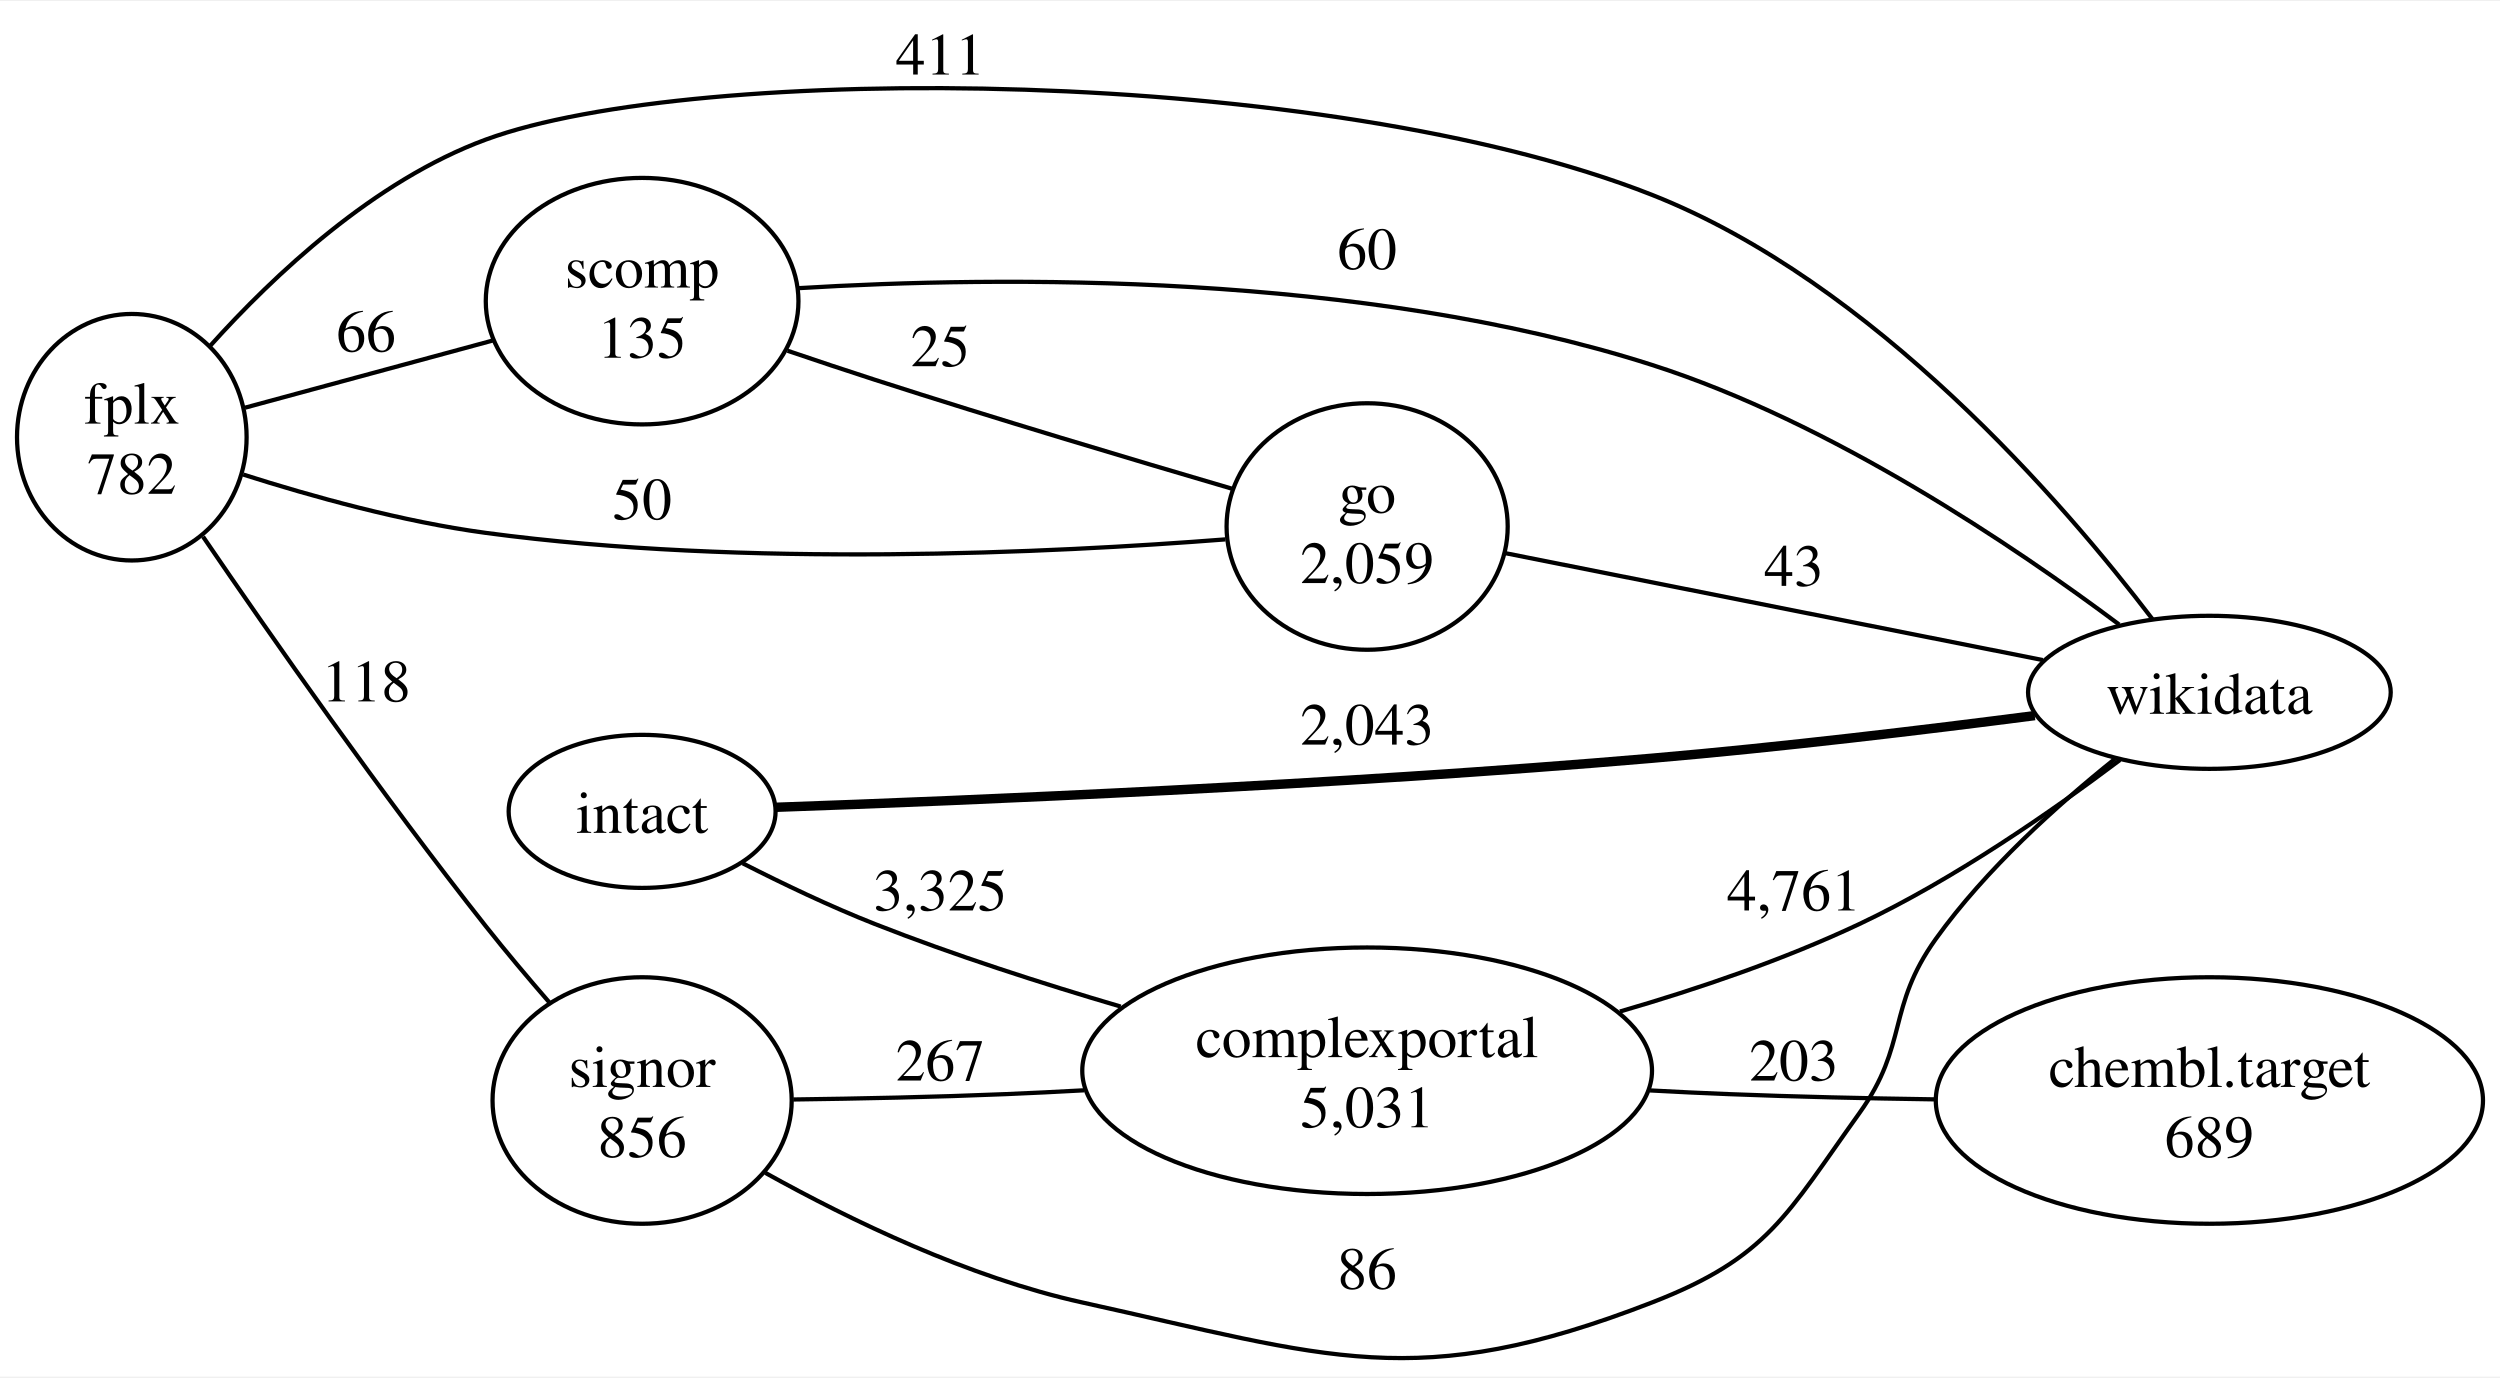
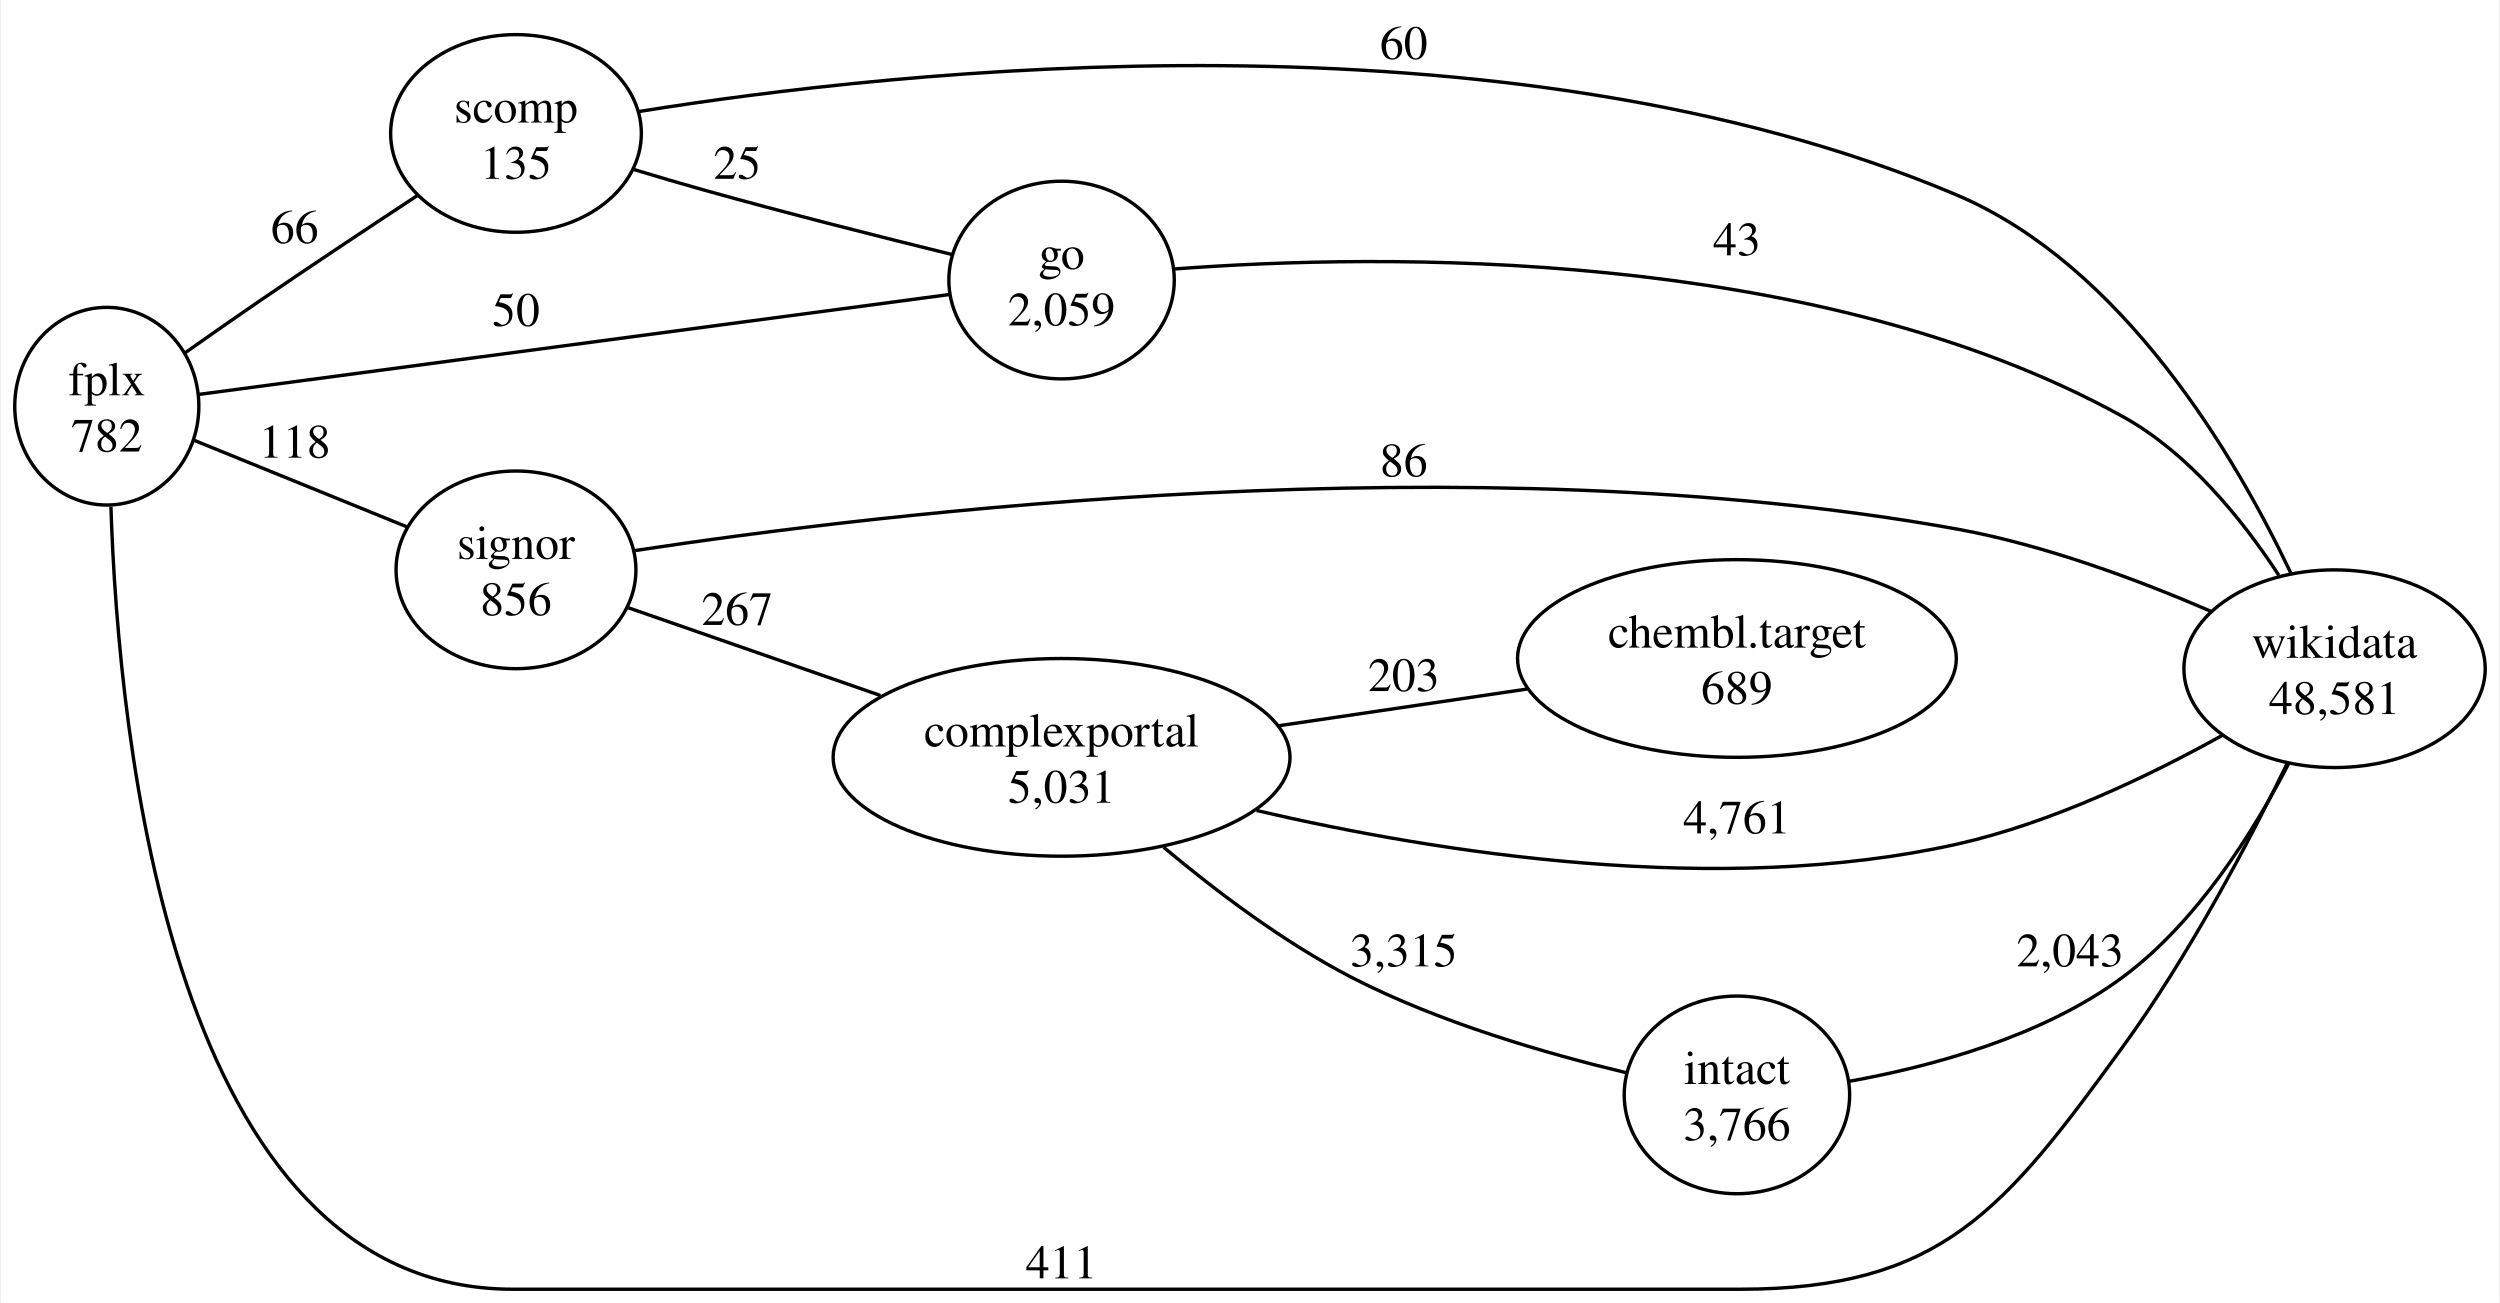
- <svg xmlns="http://www.w3.org/2000/svg" width="588pt" height="324pt" viewBox="0.00 0.00 587.98 323.53">
-   <g id="graph0" class="graph" transform="scale(1 1) rotate(0) translate(4 319.53)">
-     <polygon fill="white" stroke="none" points="-4,4 -4,-319.53 583.98,-319.53 583.98,4 -4,4" />
+ <svg xmlns="http://www.w3.org/2000/svg" width="733pt" height="382pt" viewBox="0.00 0.00 732.62 382.14">
+   <g id="graph0" class="graph" transform="scale(1 1) rotate(0) translate(4 378.14)">
+     <polygon fill="white" stroke="none" points="-4,4 -4,-378.14 728.62,-378.14 728.62,4 -4,4" />
    <g id="node1" class="node">
-       <ellipse fill="none" stroke="black" cx="27" cy="-216.93" rx="27" ry="28.99" />
-       <text text-anchor="middle" x="27" y="-220.13" font-family="Times,serif" font-size="14.00">fplx</text>
-       <text text-anchor="middle" x="27" y="-203.63" font-family="Times,serif" font-size="14.00">782</text>
+       <ellipse fill="none" stroke="black" cx="27" cy="-259" rx="27" ry="28.99" />
+       <text text-anchor="middle" x="27" y="-262.2" font-family="Times,serif" font-size="14.00">fplx</text>
+       <text text-anchor="middle" x="27" y="-245.7" font-family="Times,serif" font-size="14.00">782</text>
    </g>
    <g id="node2" class="node">
-       <ellipse fill="none" stroke="black" cx="147.02" cy="-248.93" rx="36.77" ry="28.99" />
-       <text text-anchor="middle" x="147.02" y="-252.13" font-family="Times,serif" font-size="14.00">scomp</text>
-       <text text-anchor="middle" x="147.02" y="-235.63" font-family="Times,serif" font-size="14.00">135</text>
+       <ellipse fill="none" stroke="black" cx="147.02" cy="-339" rx="36.77" ry="28.99" />
+       <text text-anchor="middle" x="147.02" y="-342.2" font-family="Times,serif" font-size="14.00">scomp</text>
+       <text text-anchor="middle" x="147.02" y="-325.7" font-family="Times,serif" font-size="14.00">135</text>
    </g>
    <g id="edge1" class="edge">
-       <path fill="none" stroke="black" d="M53.61,-223.87C70.69,-228.5 93.35,-234.64 111.95,-239.69" />
-       <text text-anchor="middle" x="82.12" y="-237.09" font-family="Times,serif" font-size="14.00">66</text>
+       <path fill="none" stroke="black" d="M49.85,-274.58C56.89,-279.55 64.75,-285.05 72,-290 87.14,-300.34 104.2,-311.66 118.12,-320.81" />
+       <text text-anchor="middle" x="82.12" y="-306.84" font-family="Times,serif" font-size="14.00">66</text>
    </g>
    <g id="node3" class="node">
-       <ellipse fill="none" stroke="black" cx="147.02" cy="-60.93" rx="35.18" ry="28.99" />
-       <text text-anchor="middle" x="147.02" y="-64.13" font-family="Times,serif" font-size="14.00">signor</text>
-       <text text-anchor="middle" x="147.02" y="-47.63" font-family="Times,serif" font-size="14.00">856</text>
+       <ellipse fill="none" stroke="black" cx="147.02" cy="-211" rx="35.18" ry="28.99" />
+       <text text-anchor="middle" x="147.02" y="-214.2" font-family="Times,serif" font-size="14.00">signor</text>
+       <text text-anchor="middle" x="147.02" y="-197.7" font-family="Times,serif" font-size="14.00">856</text>
    </g>
    <g id="edge2" class="edge">
-       <path fill="none" stroke="black" d="M43.75,-193.54C59.85,-169.95 85.89,-132.73 110.25,-101.93 114.94,-96 120.19,-89.77 125.19,-84.01" />
-       <text text-anchor="middle" x="82.12" y="-154.8" font-family="Times,serif" font-size="14.00">118</text>
+       <path fill="none" stroke="black" d="M52.74,-248.94C70.86,-241.57 95.56,-231.52 115,-223.62" />
+       <text text-anchor="middle" x="82.12" y="-243.91" font-family="Times,serif" font-size="14.00">118</text>
    </g>
    <g id="node4" class="node">
-       <ellipse fill="none" stroke="black" cx="317.54" cy="-195.93" rx="33.06" ry="28.99" />
-       <text text-anchor="middle" x="317.54" y="-199.13" font-family="Times,serif" font-size="14.00">go</text>
-       <text text-anchor="middle" x="317.54" y="-182.63" font-family="Times,serif" font-size="14.00">2,059</text>
+       <ellipse fill="none" stroke="black" cx="307.04" cy="-296" rx="33.06" ry="28.99" />
+       <text text-anchor="middle" x="307.04" y="-299.2" font-family="Times,serif" font-size="14.00">go</text>
+       <text text-anchor="middle" x="307.04" y="-282.7" font-family="Times,serif" font-size="14.00">2,059</text>
    </g>
    <g id="edge3" class="edge">
-       <path fill="none" stroke="black" d="M53.2,-208.15C69.3,-203.02 90.74,-197.05 110.25,-194.43 171.3,-186.23 243.44,-189.72 284.2,-192.9" />
-       <text text-anchor="middle" x="147.02" y="-197.63" font-family="Times,serif" font-size="14.00">50</text>
+       <path fill="none" stroke="black" d="M54.16,-262.48C105.39,-269.3 218.79,-284.39 274.25,-291.77" />
+       <text text-anchor="middle" x="147.02" y="-282.55" font-family="Times,serif" font-size="14.00">50</text>
    </g>
    <g id="node5" class="node">
-       <ellipse fill="none" stroke="black" cx="515.63" cy="-156.93" rx="42.65" ry="18" />
-       <text text-anchor="middle" x="515.63" y="-151.88" font-family="Times,serif" font-size="14.00">wikidata</text>
+       <ellipse fill="none" stroke="black" cx="680.42" cy="-182" rx="44.19" ry="28.99" />
+       <text text-anchor="middle" x="680.42" y="-185.2" font-family="Times,serif" font-size="14.00">wikidata</text>
+       <text text-anchor="middle" x="680.42" y="-168.7" font-family="Times,serif" font-size="14.00">48,581</text>
    </g>
    <g id="edge4" class="edge">
-       <path fill="none" stroke="black" d="M45.35,-238.33C60.47,-255.15 84.03,-277.28 110.25,-286.93 159.78,-305.15 307.5,-304.33 384.54,-273.93 436.81,-253.3 481.47,-201.38 502.22,-174.17" />
-       <text text-anchor="middle" x="217.16" y="-302.23" font-family="Times,serif" font-size="14.00">411</text>
+       <path fill="none" stroke="black" d="M28.21,-229.54C30.39,-161.66 46.08,0 146.02,0 146.02,0 146.02,0 506.13,0 565.11,0 583.56,-23.3 618.23,-71 637.64,-97.7 655.31,-131.22 666.62,-154.4" />
+       <text text-anchor="middle" x="307.04" y="-3.2" font-family="Times,serif" font-size="14.00">411</text>
    </g>
    <g id="edge5" class="edge">
-       <path fill="none" stroke="black" d="M181.22,-237.27C188.01,-234.96 195.12,-232.58 201.79,-230.43 230.1,-221.3 262.59,-211.61 285.75,-204.82" />
-       <text text-anchor="middle" x="217.16" y="-233.63" font-family="Times,serif" font-size="14.00">25</text>
+       <path fill="none" stroke="black" d="M181.5,-328.45C188.21,-326.41 195.21,-324.35 201.79,-322.5 226.24,-315.64 254.14,-308.59 274.91,-303.49" />
+       <text text-anchor="middle" x="211.91" y="-325.7" font-family="Times,serif" font-size="14.00">25</text>
    </g>
    <g id="edge6" class="edge">
-       <path fill="none" stroke="black" d="M183.88,-251.99C231.11,-254.84 316.16,-255.82 384.54,-233.93 426.78,-220.4 469.94,-191.18 494.41,-172.87" />
-       <text text-anchor="middle" x="317.54" y="-256.47" font-family="Times,serif" font-size="14.00">60</text>
+       <path fill="none" stroke="black" d="M183.12,-345.44C257.75,-357.48 436.27,-377.37 569.48,-321 618.36,-300.32 651.28,-244.39 667.56,-210.12" />
+       <text text-anchor="middle" x="407.41" y="-360.84" font-family="Times,serif" font-size="14.00">60</text>
    </g>
    <g id="edge8" class="edge">
-       <path fill="none" stroke="black" d="M176,-43.91C195.98,-32.79 223.91,-19.29 250.54,-13.43 308.7,-0.61 329.01,8.11 384.54,-13.43 411.89,-24.03 416.19,-34.09 433.29,-57.93 444.89,-74.1 439.7,-82.75 451.29,-98.93 463.01,-115.29 479.98,-130.53 493.41,-141.27" />
-       <text text-anchor="middle" x="317.54" y="-16.63" font-family="Times,serif" font-size="14.00">86</text>
+       <path fill="none" stroke="black" d="M181.97,-216.66C254.05,-227.64 427.39,-248.63 569.48,-223 595.34,-218.33 623.06,-207.96 644.19,-198.82" />
+       <text text-anchor="middle" x="407.41" y="-238.41" font-family="Times,serif" font-size="14.00">86</text>
    </g>
    <g id="node6" class="node">
-       <ellipse fill="none" stroke="black" cx="317.54" cy="-67.93" rx="67" ry="28.99" />
-       <text text-anchor="middle" x="317.54" y="-71.13" font-family="Times,serif" font-size="14.00">complexportal</text>
-       <text text-anchor="middle" x="317.54" y="-54.63" font-family="Times,serif" font-size="14.00">5,031</text>
+       <ellipse fill="none" stroke="black" cx="307.04" cy="-156" rx="67" ry="28.99" />
+       <text text-anchor="middle" x="307.04" y="-159.2" font-family="Times,serif" font-size="14.00">complexportal</text>
+       <text text-anchor="middle" x="307.04" y="-142.7" font-family="Times,serif" font-size="14.00">5,031</text>
    </g>
    <g id="edge7" class="edge">
-       <path fill="none" stroke="black" d="M182.57,-61.17C197.89,-61.37 216.12,-61.74 232.54,-62.43 238.53,-62.67 244.75,-62.99 250.98,-63.33" />
-       <text text-anchor="middle" x="217.16" y="-65.63" font-family="Times,serif" font-size="14.00">267</text>
+       <path fill="none" stroke="black" d="M180,-199.87C201.19,-192.49 229.48,-182.65 253.89,-174.15" />
+       <text text-anchor="middle" x="211.91" y="-194.84" font-family="Times,serif" font-size="14.00">267</text>
    </g>
    <g id="edge9" class="edge">
-       <path fill="none" stroke="black" d="M350.04,-189.66C384.47,-182.81 439.63,-171.84 476.48,-164.51" />
-       <text text-anchor="middle" x="417.91" y="-181.96" font-family="Times,serif" font-size="14.00">43</text>
+       <path fill="none" stroke="black" d="M340.31,-299.26C399.44,-303.7 527.42,-306.09 618.23,-256 637.64,-245.29 653.4,-225.74 664.06,-209.42" />
+       <text text-anchor="middle" x="505.13" y="-303.25" font-family="Times,serif" font-size="14.00">43</text>
+     </g>
+     <g id="edge12" class="edge">
+       <path fill="none" stroke="black" d="M364.25,-140.41C417.62,-127.97 499.81,-114.99 569.48,-130.5 597.25,-136.68 626.31,-150.67 647.57,-162.5" />
+       <text text-anchor="middle" x="505.13" y="-133.7" font-family="Times,serif" font-size="14.00">4,761</text>
+     </g>
+     <g id="node7" class="node">
+       <ellipse fill="none" stroke="black" cx="505.13" cy="-57" rx="33.06" ry="28.99" />
+       <text text-anchor="middle" x="505.13" y="-60.2" font-family="Times,serif" font-size="14.00">intact</text>
+       <text text-anchor="middle" x="505.13" y="-43.7" font-family="Times,serif" font-size="14.00">3,766</text>
+     </g>
+     <g id="edge10" class="edge">
+       <path fill="none" stroke="black" d="M336.99,-129.62C352.42,-116.68 372.27,-101.71 392.04,-91.5 417.73,-78.23 449.41,-69.07 472.53,-63.54" />
+       <text text-anchor="middle" x="407.41" y="-94.7" font-family="Times,serif" font-size="14.00">3,315</text>
+     </g>
+     <g id="node8" class="node">
+       <ellipse fill="none" stroke="black" cx="505.13" cy="-185" rx="64.35" ry="28.99" />
+       <text text-anchor="middle" x="505.13" y="-188.2" font-family="Times,serif" font-size="14.00">chembl.target</text>
+       <text text-anchor="middle" x="505.13" y="-171.7" font-family="Times,serif" font-size="14.00">689</text>
+     </g>
+     <g id="edge11" class="edge">
+       <path fill="none" stroke="black" d="M370.89,-165.3C394.19,-168.74 420.55,-172.64 443.64,-176.05" />
+       <text text-anchor="middle" x="407.41" y="-175.44" font-family="Times,serif" font-size="14.00">203</text>
    </g>
    <g id="edge13" class="edge">
-       <path fill="none" stroke="black" d="M376.99,-81.86C395.44,-87.21 415.6,-94.08 433.29,-102.43 455.57,-112.95 478.71,-129.04 494.59,-141.01" />
-       <text text-anchor="middle" x="417.91" y="-105.63" font-family="Times,serif" font-size="14.00">4,761</text>
-     </g>
-     <g id="node8" class="node">
-       <ellipse fill="none" stroke="black" cx="515.63" cy="-60.93" rx="64.35" ry="28.99" />
-       <text text-anchor="middle" x="515.63" y="-64.13" font-family="Times,serif" font-size="14.00">chembl.target</text>
-       <text text-anchor="middle" x="515.63" y="-47.63" font-family="Times,serif" font-size="14.00">689</text>
-     </g>
-     <g id="edge12" class="edge">
-       <path fill="none" stroke="black" d="M384.09,-63.3C390.32,-62.96 396.55,-62.66 402.54,-62.43 418.19,-61.81 435.09,-61.43 450.89,-61.2" />
-       <text text-anchor="middle" x="417.91" y="-65.63" font-family="Times,serif" font-size="14.00">203</text>
-     </g>
-     <g id="node7" class="node">
-       <ellipse fill="none" stroke="black" cx="147.02" cy="-128.93" rx="31.39" ry="18" />
-       <text text-anchor="middle" x="147.02" y="-123.88" font-family="Times,serif" font-size="14.00">intact</text>
-     </g>
-     <g id="edge11" class="edge">
-       <path fill="none" stroke="black" stroke-width="2.22" d="M178.68,-129.9C223.82,-131.48 310.79,-135.09 384.54,-141.43 414.79,-144.02 448.87,-148.13 474.56,-151.46" />
-       <text text-anchor="middle" x="317.54" y="-144.63" font-family="Times,serif" font-size="14.00">2,043</text>
-     </g>
-     <g id="edge10" class="edge">
-       <path fill="none" stroke="black" d="M170.67,-116.72C180.13,-111.9 191.33,-106.54 201.79,-102.43 220.28,-95.15 240.94,-88.5 259.58,-83.02" />
-       <text text-anchor="middle" x="217.16" y="-105.63" font-family="Times,serif" font-size="14.00">3,325</text>
+       <path fill="none" stroke="black" d="M538.2,-61.01C562.14,-65.32 594.67,-74.05 618.23,-91.5 640.03,-107.64 656.57,-133.99 666.92,-154.1" />
+       <text text-anchor="middle" x="602.85" y="-94.7" font-family="Times,serif" font-size="14.00">2,043</text>
    </g>
  </g>
</svg>
